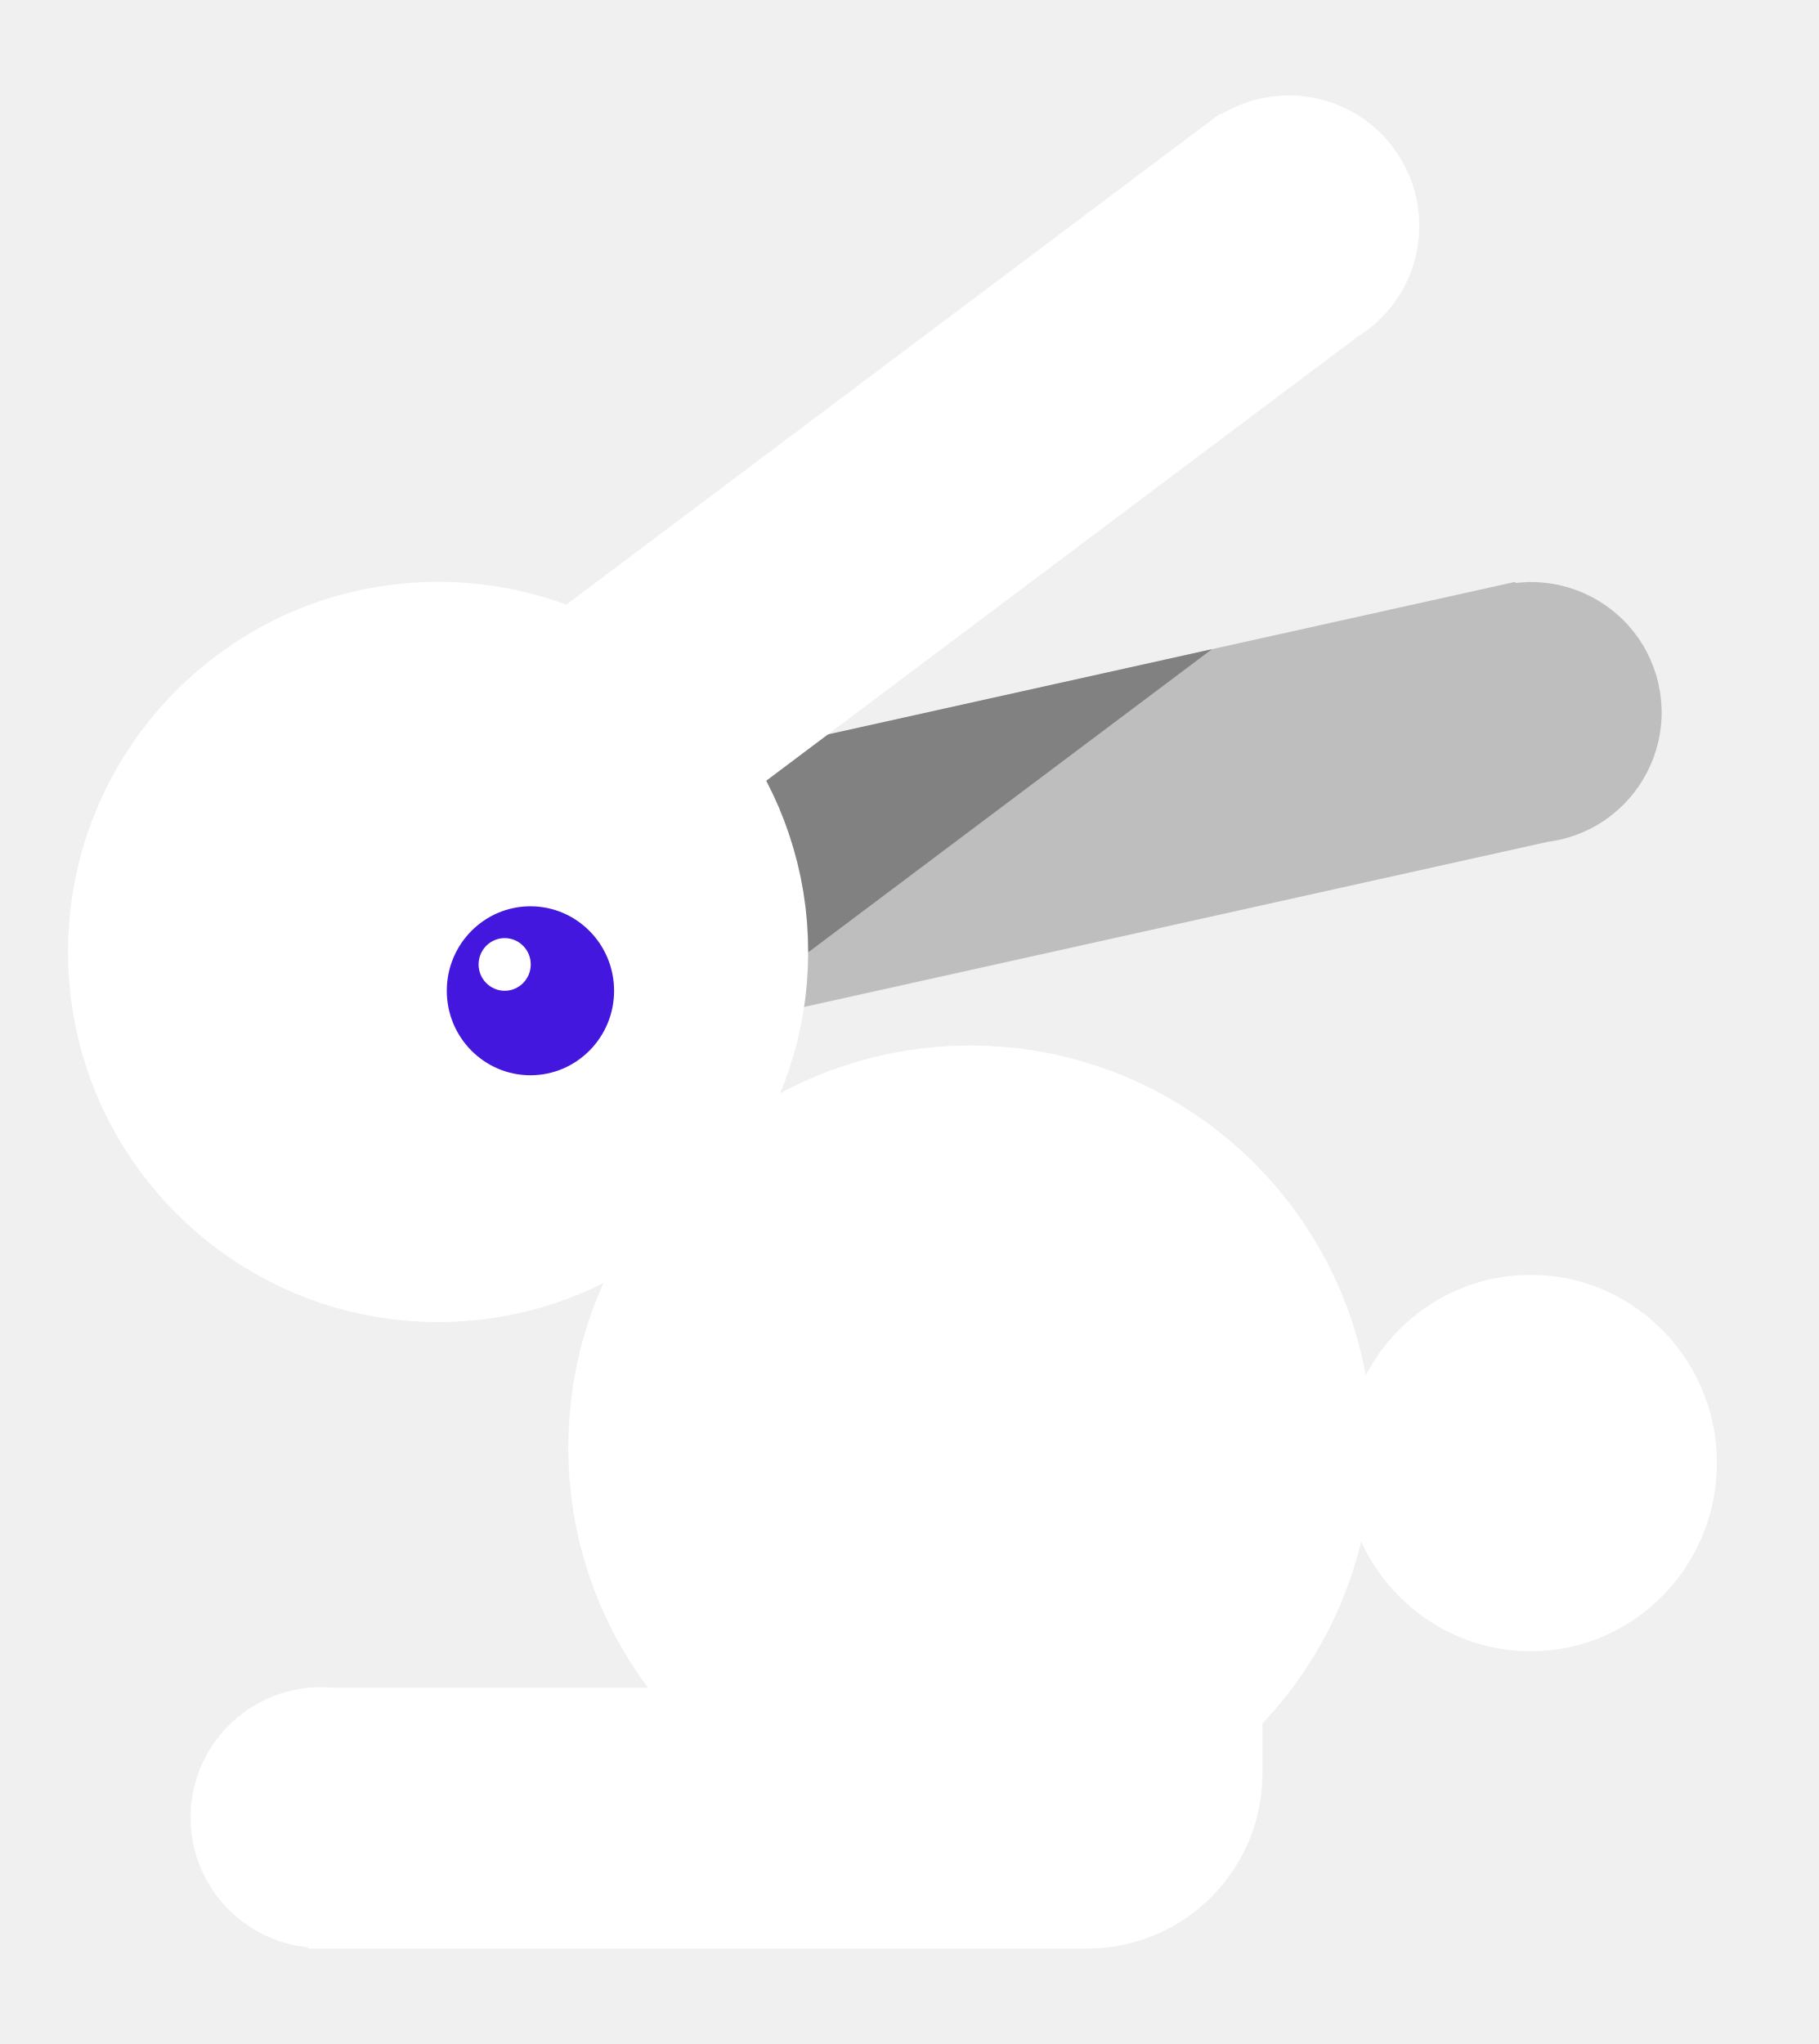
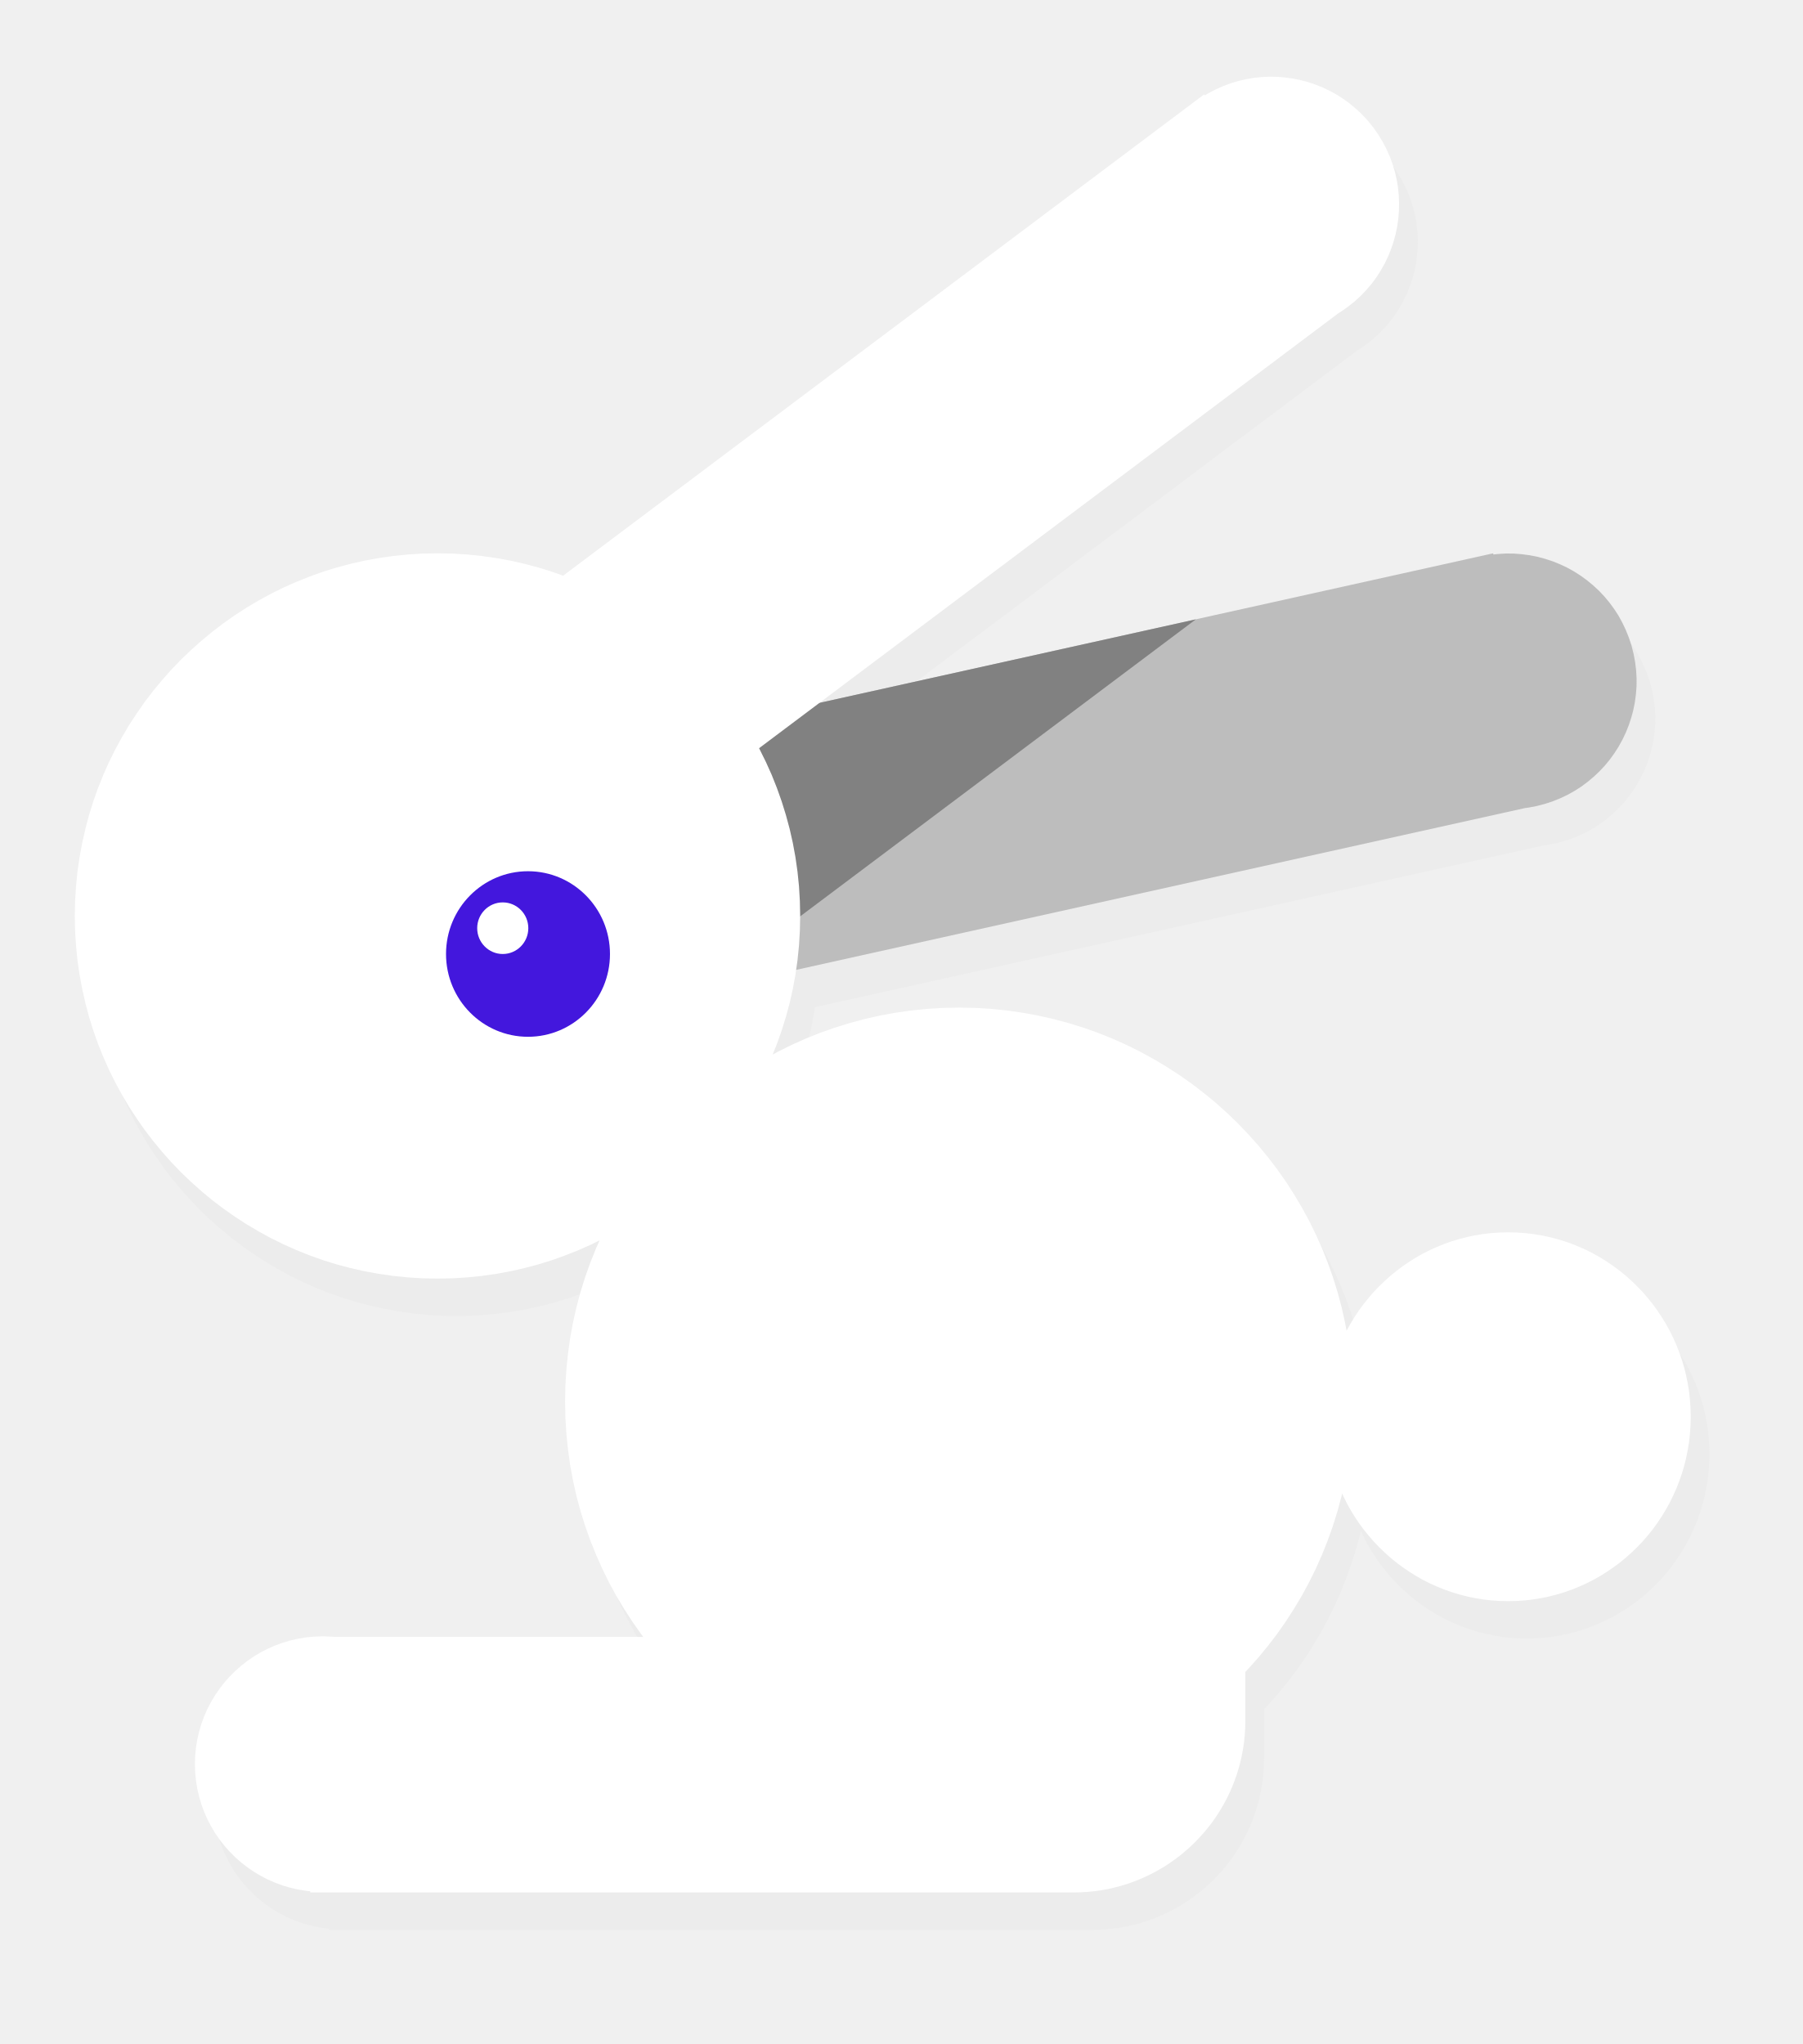
- <svg xmlns="http://www.w3.org/2000/svg" xmlns:xlink="http://www.w3.org/1999/xlink" version="1.1" preserveAspectRatio="xMidYMid meet" viewBox="-0.997 -14.999 266.522 321.295" width="259.21" height="291.3">
+ <svg xmlns="http://www.w3.org/2000/svg" xmlns:xlink="http://www.w3.org/1999/xlink" version="1.1" preserveAspectRatio="xMidYMid meet" viewBox="-11.997 -8.999 289.211 321.295" width="262.21" height="297.3">
  <defs>
-     <path d="M41.6 250.29L187.77 250.29L187.77 263.75L187.75 264.88L187.68 266.01L187.57 267.12L187.41 268.21L187.21 269.3L186.97 270.37L186.69 271.42L186.37 272.45L186 273.47L185.61 274.47L185.17 275.45L184.7 276.41L184.19 277.34L183.64 278.26L183.07 279.15L182.46 280.02L181.81 280.86L181.14 281.68L180.43 282.46L179.7 283.23L178.94 283.96L178.15 284.66L177.33 285.34L176.49 285.98L175.62 286.59L174.73 287.17L173.82 287.71L172.88 288.22L171.92 288.69L170.94 289.13L169.95 289.53L168.93 289.89L167.89 290.21L166.84 290.49L165.77 290.74L164.69 290.94L163.59 291.09L162.48 291.2L161.36 291.27L160.22 291.3L37.77 291.3L37.77 291.1L37.1 291.03L35.8 290.82L34.53 290.53L33.29 290.16L32.09 289.71L30.92 289.2L29.79 288.61L28.71 287.96L27.67 287.25L26.67 286.47L25.73 285.64L24.84 284.75L24 283.8L23.23 282.81L22.51 281.77L21.86 280.68L21.27 279.55L20.76 278.38L20.31 277.18L19.95 275.94L19.65 274.67L19.44 273.37L19.31 272.05L19.27 270.7L19.31 269.36L19.44 268.03L19.65 266.73L19.95 265.46L20.31 264.23L20.76 263.02L21.27 261.85L21.86 260.73L22.51 259.64L23.23 258.6L24 257.6L24.84 256.66L25.73 255.77L26.67 254.94L27.67 254.16L28.71 253.44L29.79 252.79L30.92 252.21L32.09 251.69L33.29 251.25L34.53 250.88L35.8 250.59L37.1 250.37L37.77 250.31L37.77 250.29L37.94 250.29L38.42 250.25L39.77 250.2L41.12 250.25L41.6 250.29Z" id="beMhN50be" />
-     <path d="M228.23 76.57L229.54 76.49L230.84 76.5L232.13 76.6L233.4 76.77L234.66 77.02L235.88 77.35L237.09 77.75L238.26 78.22L239.4 78.76L240.5 79.37L241.56 80.05L242.58 80.79L243.55 81.59L244.48 82.45L245.35 83.37L246.16 84.34L246.92 85.37L247.62 86.45L248.24 87.58L248.8 88.76L249.29 89.98L249.71 91.24L250.04 92.55L250.29 93.87L250.45 95.19L250.53 96.51L250.52 97.81L250.42 99.1L250.25 100.37L250 101.62L249.67 102.85L249.27 104.05L248.8 105.22L248.26 106.36L247.65 107.46L246.97 108.53L246.23 109.55L245.43 110.52L244.57 111.44L243.65 112.31L242.67 113.13L241.65 113.89L240.57 114.58L239.44 115.21L238.26 115.77L237.04 116.26L236.4 116.47L236.4 116.48L236.24 116.52L235.78 116.67L234.47 117.01L233.15 117.26L232.66 117.32L89.97 149L81.08 108.97L227.52 76.46L227.56 76.65L228.23 76.57Z" id="gIOHB6ERe" />
-     <path d="M86.8 107.7L179.83 87.05L110.42 139.16L86.8 107.7Z" id="b5LRwGMbhL" />
-     <path d="M194.2 0.13L195.44 0.3L196.68 0.56L197.9 0.88L199.09 1.29L200.27 1.77L201.41 2.32L202.53 2.94L203.6 3.64L204.64 4.41L205.64 5.25L206.59 6.16L207.49 7.14L208.33 8.19L209.1 9.29L209.79 10.43L210.4 11.59L210.93 12.78L211.38 14L211.75 15.23L212.04 16.47L212.25 17.72L212.38 18.98L212.43 20.24L212.41 21.51L212.31 22.76L212.13 24.01L211.88 25.24L211.55 26.46L211.14 27.66L210.67 28.83L210.12 29.98L209.49 31.09L208.8 32.17L208.03 33.21L207.19 34.2L206.28 35.15L205.78 35.61L205.79 35.62L205.66 35.72L205.3 36.05L204.24 36.89L203.14 37.67L202.73 37.92L85.84 125.69L61.22 92.9L181.17 2.83L181.29 2.99L181.86 2.64L183.03 2.03L184.22 1.5L185.43 1.05L186.66 0.68L187.91 0.39L189.16 0.18L190.42 0.05L191.68 0L192.94 0.02L194.2 0.13Z" id="c2VfsfjOLP" />
-     <path d="M65.3 76.89L67.61 77.22L69.9 77.64L72.16 78.15L74.38 78.74L76.56 79.42L78.71 80.19L80.82 81.03L82.89 81.95L84.91 82.95L86.89 84.03L88.82 85.18L90.7 86.4L92.53 87.69L94.31 89.05L96.04 90.47L97.7 91.96L99.31 93.5L100.86 95.11L102.35 96.78L103.77 98.51L105.13 100.28L106.42 102.12L107.64 104L108.79 105.93L109.86 107.91L110.86 109.93L111.79 112L112.63 114.11L113.39 116.25L114.07 118.44L114.67 120.66L115.18 122.92L115.6 125.2L115.93 127.52L116.17 129.87L116.31 132.24L116.36 134.64L116.31 137.03L116.17 139.4L115.93 141.75L115.6 144.07L115.18 146.35L114.67 148.61L114.07 150.83L113.39 153.02L112.63 155.16L111.95 156.87L112.81 156.4L115.01 155.31L117.25 154.31L119.54 153.39L121.88 152.57L124.25 151.83L126.66 151.18L129.11 150.63L131.6 150.17L134.11 149.81L136.66 149.55L139.24 149.39L141.84 149.34L144.44 149.39L147.02 149.55L149.57 149.81L152.09 150.17L154.57 150.63L157.02 151.18L159.43 151.83L161.81 152.57L164.14 153.39L166.43 154.31L168.67 155.31L170.87 156.4L173.02 157.57L175.12 158.82L177.16 160.14L179.15 161.54L181.08 163.02L182.96 164.56L184.77 166.18L186.52 167.86L188.2 169.61L189.82 171.42L191.36 173.29L192.84 175.22L194.24 177.21L195.56 179.26L196.81 181.36L197.98 183.5L199.06 185.7L200.07 187.95L200.98 190.24L201.81 192.57L202.55 194.94L203.2 197.36L203.75 199.81L204.01 201.19L204.02 201.16L204.63 200.05L205.29 198.97L205.99 197.92L206.74 196.9L207.53 195.92L208.35 194.97L209.22 194.06L210.12 193.19L211.06 192.35L212.03 191.56L213.04 190.81L214.08 190.1L215.15 189.43L216.24 188.81L217.37 188.24L218.53 187.72L219.71 187.24L220.91 186.82L222.14 186.45L223.39 186.13L224.66 185.87L225.95 185.66L227.26 185.51L228.58 185.42L229.92 185.39L231.26 185.42L232.59 185.51L233.9 185.66L235.19 185.87L236.46 186.13L237.71 186.45L238.93 186.82L240.14 187.24L241.32 187.72L242.48 188.24L243.6 188.81L244.7 189.43L245.77 190.1L246.81 190.81L247.82 191.56L248.79 192.35L249.73 193.19L250.63 194.06L251.5 194.97L252.32 195.92L253.11 196.9L253.85 197.92L254.55 198.97L255.21 200.05L255.83 201.16L256.39 202.3L256.91 203.46L257.38 204.66L257.8 205.87L258.17 207.11L258.48 208.38L258.74 209.66L258.95 210.96L259.09 212.28L259.18 213.62L259.21 214.98L259.18 216.33L259.09 217.67L258.95 218.99L258.74 220.29L258.48 221.57L258.17 222.84L257.8 224.08L257.38 225.29L256.91 226.49L256.39 227.65L255.83 228.79L255.21 229.9L254.55 230.98L253.85 232.03L253.11 233.05L252.32 234.03L251.5 234.98L250.63 235.89L249.73 236.76L248.79 237.6L247.82 238.39L246.81 239.14L245.77 239.85L244.7 240.52L243.6 241.14L242.48 241.71L241.32 242.23L240.14 242.71L238.93 243.13L237.71 243.5L236.46 243.82L235.19 244.08L233.9 244.29L232.59 244.44L231.26 244.53L229.92 244.56L228.58 244.53L227.26 244.44L225.95 244.29L224.66 244.08L223.39 243.82L222.14 243.5L220.91 243.13L219.71 242.71L218.53 242.23L217.37 241.71L216.24 241.14L215.15 240.52L214.08 239.85L213.04 239.14L212.03 238.39L211.06 237.6L210.12 236.76L209.22 235.89L208.35 234.98L207.53 234.03L206.74 233.05L205.99 232.03L205.29 230.98L204.63 229.9L204.02 228.79L203.46 227.65L203.29 227.29L203.2 227.71L202.55 230.13L201.81 232.5L200.98 234.83L200.07 237.12L199.06 239.37L197.98 241.57L196.81 243.72L195.56 245.81L194.24 247.86L192.84 249.85L191.36 251.78L189.82 253.65L188.2 255.46L186.52 257.21L184.77 258.9L182.96 260.51L181.08 262.06L179.15 263.53L177.16 264.93L175.12 266.26L173.02 267.5L170.87 268.67L168.67 269.76L166.43 270.76L164.14 271.68L161.81 272.51L159.43 273.25L157.02 273.89L154.57 274.45L152.09 274.9L149.57 275.26L147.02 275.52L144.44 275.68L141.84 275.73L139.24 275.68L136.66 275.52L134.11 275.26L131.6 274.9L129.11 274.45L126.66 273.89L124.25 273.25L121.88 272.51L119.54 271.68L117.25 270.76L115.01 269.76L112.81 268.67L110.66 267.5L108.56 266.26L106.52 264.93L104.53 263.53L102.6 262.06L100.72 260.51L98.91 258.9L97.16 257.21L95.48 255.46L93.87 253.65L92.32 251.78L90.85 249.85L89.45 247.86L88.12 245.81L86.87 243.72L85.7 241.57L84.62 239.37L83.62 237.12L82.7 234.83L81.87 232.5L81.13 230.13L80.48 227.71L79.93 225.27L79.47 222.78L79.12 220.26L78.86 217.72L78.7 215.14L78.65 212.54L78.7 209.93L78.86 207.36L79.12 204.81L79.47 202.29L79.93 199.81L80.48 197.36L81.13 194.94L81.87 192.57L82.7 190.24L83.62 187.95L84.19 186.67L82.89 187.32L80.82 188.24L78.71 189.08L76.56 189.85L74.38 190.53L72.16 191.12L69.9 191.63L67.61 192.05L65.3 192.38L62.95 192.62L60.58 192.77L58.18 192.81L55.79 192.77L53.41 192.62L51.07 192.38L48.75 192.05L46.46 191.63L44.21 191.12L41.99 190.53L39.8 189.85L37.65 189.08L35.55 188.24L33.48 187.32L31.46 186.32L29.48 185.24L27.55 184.09L25.66 182.87L23.83 181.58L22.05 180.23L20.33 178.8L18.66 177.31L17.05 175.77L15.5 174.16L14.02 172.49L12.59 170.76L11.23 168.99L9.95 167.15L8.72 165.27L7.58 163.34L6.5 161.36L5.5 159.34L4.58 157.27L3.73 155.16L2.97 153.02L2.29 150.83L1.7 148.61L1.19 146.35L0.77 144.07L0.43 141.75L0.2 139.4L0.05 137.03L0 134.64L0.05 132.24L0.2 129.87L0.43 127.52L0.77 125.2L1.19 122.92L1.7 120.66L2.29 118.44L2.97 116.25L3.73 114.11L4.58 112L5.5 109.93L6.5 107.91L7.58 105.93L8.72 104L9.95 102.12L11.23 100.28L12.59 98.51L14.02 96.78L15.5 95.11L17.05 93.5L18.66 91.96L20.33 90.47L22.05 89.05L23.83 87.69L25.66 86.4L27.55 85.18L29.48 84.03L31.46 82.95L33.48 81.95L35.55 81.03L37.65 80.19L39.8 79.42L41.99 78.74L44.21 78.15L46.46 77.64L48.75 77.22L51.07 76.89L53.41 76.65L55.79 76.5L58.18 76.46L60.58 76.5L62.95 76.65L62.95 76.65L65.3 76.89Z" id="e2RFoFVLBs" />
-     <path d="M85.85 140.74C85.85 148.07 79.96 154.02 72.7 154.02C65.44 154.02 59.55 148.07 59.55 140.74C59.55 133.41 65.44 127.46 72.7 127.46C79.96 127.46 85.85 133.41 85.85 140.74Z" id="i3rhVR3zUi" />
-     <path d="M72.75 136.6C72.75 138.88 70.91 140.74 68.65 140.74C66.39 140.74 64.55 138.88 64.55 136.6C64.55 134.31 66.39 132.46 68.65 132.46C70.91 132.46 72.75 134.31 72.75 136.6Z" id="aMFE9KGQe" />
+     <path d="M197.2 6.13L198.44 6.3L199.68 6.56L200.9 6.88L202.09 7.29L203.27 7.77L204.41 8.32L205.53 8.94L206.6 9.64L207.64 10.41L208.64 11.25L209.59 12.16L210.49 13.14L211.33 14.19L212.1 15.29L212.79 16.43L213.4 17.59L213.93 18.78L214.38 20L214.75 21.23L215.04 22.47L215.25 23.72L215.38 24.98L215.43 26.24L215.41 27.51L215.31 28.76L215.13 30.01L214.88 31.24L214.55 32.46L214.14 33.66L213.67 34.83L213.12 35.98L212.49 37.09L211.8 38.17L211.03 39.21L210.19 40.2L209.28 41.15L208.78 41.61L208.79 41.62L208.66 41.72L208.3 42.05L207.24 42.89L206.14 43.67L205.73 43.92L122.44 106.45L230.52 82.46L230.56 82.65L231.23 82.57L232.54 82.49L233.84 82.5L235.13 82.6L236.4 82.77L237.66 83.02L238.88 83.35L240.09 83.75L241.26 84.22L242.4 84.76L243.5 85.37L244.56 86.05L245.58 86.79L246.55 87.59L247.48 88.45L248.35 89.37L249.16 90.34L249.92 91.37L250.62 92.45L251.24 93.58L251.8 94.76L252.29 95.98L252.71 97.24L253.04 98.55L253.29 99.87L253.45 101.19L253.53 102.51L253.52 103.81L253.42 105.1L253.25 106.37L253 107.62L252.67 108.85L252.27 110.05L251.8 111.22L251.26 112.36L250.65 113.46L249.97 114.53L249.23 115.55L248.43 116.52L247.57 117.44L246.65 118.31L245.67 119.13L244.65 119.89L243.57 120.58L242.44 121.21L241.26 121.77L240.04 122.26L239.4 122.47L239.4 122.48L239.24 122.52L238.78 122.67L237.47 123.01L236.15 123.26L235.66 123.32L118.71 149.28L118.6 150.07L118.18 152.35L117.67 154.61L117.07 156.83L116.39 159.02L115.63 161.16L114.95 162.87L115.81 162.4L118.01 161.31L120.25 160.31L122.54 159.39L124.88 158.57L127.25 157.83L129.66 157.18L132.11 156.63L134.6 156.17L137.11 155.81L139.66 155.55L142.24 155.39L144.84 155.34L147.44 155.39L150.02 155.55L152.57 155.81L155.09 156.17L157.57 156.63L160.02 157.18L162.43 157.83L164.81 158.57L167.14 159.39L169.43 160.31L171.67 161.31L173.87 162.4L176.02 163.57L178.12 164.82L180.16 166.14L182.15 167.54L184.08 169.02L185.96 170.56L187.77 172.18L189.52 173.86L191.2 175.61L192.82 177.42L194.36 179.29L195.84 181.22L197.24 183.21L198.56 185.26L199.81 187.36L200.98 189.5L202.06 191.7L203.07 193.95L203.98 196.24L204.81 198.57L205.55 200.94L206.2 203.36L206.75 205.81L207.01 207.19L207.02 207.16L207.63 206.05L208.29 204.97L208.99 203.92L209.74 202.9L210.53 201.92L211.35 200.97L212.22 200.06L213.12 199.19L214.06 198.35L215.03 197.56L216.04 196.81L217.08 196.1L218.15 195.43L219.24 194.81L220.37 194.24L221.53 193.72L222.71 193.24L223.91 192.82L225.14 192.45L226.39 192.13L227.66 191.87L228.95 191.66L230.26 191.51L231.58 191.42L232.92 191.39L234.26 191.42L235.59 191.51L236.9 191.66L238.19 191.87L239.46 192.13L240.71 192.45L241.93 192.82L243.14 193.24L244.32 193.72L245.48 194.24L246.6 194.81L247.7 195.43L248.77 196.1L249.81 196.81L250.82 197.56L251.79 198.35L252.73 199.19L253.63 200.06L254.5 200.97L255.32 201.92L256.11 202.9L256.85 203.92L257.55 204.97L258.21 206.05L258.83 207.16L259.39 208.3L259.91 209.46L260.38 210.66L260.8 211.87L261.17 213.11L261.48 214.38L261.74 215.66L261.95 216.96L262.09 218.28L262.18 219.62L262.21 220.98L262.18 222.33L262.09 223.67L261.95 224.99L261.74 226.29L261.48 227.57L261.17 228.84L260.8 230.08L260.38 231.29L259.91 232.49L259.39 233.65L258.83 234.79L258.21 235.9L257.55 236.98L256.85 238.03L256.11 239.05L255.32 240.03L254.5 240.98L253.63 241.89L252.73 242.76L251.79 243.6L250.82 244.39L249.81 245.14L248.77 245.85L247.7 246.52L246.6 247.14L245.48 247.71L244.32 248.23L243.14 248.71L241.93 249.13L240.71 249.5L239.46 249.82L238.19 250.08L236.9 250.29L235.59 250.44L234.26 250.53L232.92 250.56L231.58 250.53L230.26 250.44L228.95 250.29L227.66 250.08L226.39 249.82L225.14 249.5L223.91 249.13L222.71 248.71L221.53 248.23L220.37 247.71L219.24 247.14L218.15 246.52L217.08 245.85L216.04 245.14L215.03 244.39L214.06 243.6L213.12 242.76L212.22 241.89L211.35 240.98L210.53 240.03L209.74 239.05L208.99 238.03L208.29 236.98L207.63 235.9L207.02 234.79L206.46 233.65L206.29 233.29L206.2 233.71L205.55 236.13L204.81 238.5L203.98 240.83L203.07 243.12L202.06 245.37L200.98 247.57L199.81 249.72L198.56 251.81L197.24 253.86L195.84 255.85L194.36 257.78L192.82 259.65L191.2 261.46L190.77 261.91L190.77 269.75L190.75 270.88L190.68 272.01L190.57 273.12L190.41 274.21L190.21 275.3L189.97 276.37L189.69 277.42L189.37 278.45L189 279.47L188.61 280.47L188.17 281.45L187.7 282.41L187.19 283.34L186.64 284.26L186.07 285.15L185.46 286.02L184.81 286.86L184.14 287.68L183.43 288.46L182.7 289.23L181.94 289.96L181.15 290.66L180.33 291.34L179.49 291.98L178.62 292.59L177.73 293.17L176.82 293.71L175.88 294.22L174.92 294.69L173.94 295.13L172.95 295.53L171.93 295.89L170.89 296.21L169.84 296.49L168.77 296.74L167.69 296.94L166.59 297.09L165.48 297.2L164.36 297.27L163.22 297.3L40.77 297.3L40.77 297.1L40.1 297.03L38.8 296.82L37.53 296.53L36.29 296.16L35.09 295.71L33.92 295.2L32.79 294.61L31.71 293.96L30.67 293.25L29.67 292.47L28.73 291.64L27.84 290.75L27 289.8L26.23 288.81L25.51 287.77L24.86 286.68L24.27 285.55L23.76 284.38L23.31 283.18L22.95 281.94L22.65 280.67L22.44 279.37L22.31 278.05L22.27 276.7L22.31 275.36L22.44 274.03L22.65 272.73L22.95 271.46L23.31 270.23L23.76 269.02L24.27 267.85L24.86 266.73L25.51 265.64L26.23 264.6L27 263.6L27.84 262.66L28.73 261.77L29.67 260.94L30.67 260.16L31.71 259.44L32.79 258.79L33.92 258.21L35.09 257.69L36.29 257.25L37.53 256.88L38.8 256.59L40.1 256.37L40.77 256.31L40.77 256.29L40.94 256.29L41.42 256.25L42.77 256.2L44.12 256.25L44.6 256.29L94.19 256.29L93.85 255.85L92.45 253.86L91.12 251.81L89.87 249.72L88.7 247.57L87.62 245.37L86.62 243.12L85.7 240.83L84.87 238.5L84.13 236.13L83.48 233.71L82.93 231.27L82.47 228.78L82.12 226.26L81.86 223.72L81.7 221.14L81.65 218.54L81.7 215.93L81.86 213.36L82.12 210.81L82.47 208.29L82.93 205.81L83.48 203.36L84.13 200.94L84.87 198.57L85.7 196.24L86.62 193.95L87.19 192.67L85.89 193.32L83.82 194.24L81.71 195.08L79.56 195.85L77.38 196.53L75.16 197.12L72.9 197.63L70.61 198.05L68.3 198.38L65.95 198.62L63.58 198.77L61.18 198.81L58.79 198.77L56.41 198.62L54.07 198.38L51.75 198.05L49.46 197.63L47.21 197.12L44.99 196.53L42.8 195.85L40.65 195.08L38.55 194.24L36.48 193.32L34.46 192.32L32.48 191.24L30.55 190.09L28.66 188.87L26.83 187.58L25.05 186.23L23.33 184.8L21.66 183.31L20.05 181.77L18.5 180.16L17.02 178.49L15.59 176.76L14.23 174.99L12.95 173.15L11.72 171.27L10.58 169.34L9.5 167.36L8.5 165.34L7.58 163.27L6.73 161.16L5.97 159.02L5.29 156.83L4.7 154.61L4.19 152.35L3.77 150.07L3.43 147.75L3.2 145.4L3.05 143.03L3 140.64L3.05 138.24L3.2 135.87L3.43 133.52L3.77 131.2L4.19 128.92L4.7 126.66L5.29 124.44L5.97 122.25L6.73 120.11L7.58 118L8.5 115.93L9.5 113.91L10.58 111.93L11.72 110L12.95 108.12L14.23 106.28L15.59 104.51L17.02 102.78L18.5 101.11L20.05 99.5L21.66 97.96L23.33 96.47L25.05 95.05L26.83 93.69L28.66 92.4L30.55 91.18L32.48 90.03L34.46 88.95L36.48 87.95L38.55 87.03L40.65 86.19L42.8 85.42L44.99 84.74L47.21 84.15L49.46 83.64L51.75 83.22L54.07 82.89L56.41 82.65L58.79 82.5L61.18 82.46L63.58 82.5L65.95 82.65L68.3 82.89L70.61 83.22L72.9 83.64L75.16 84.15L77.38 84.74L79.56 85.42L81.33 86.05L184.17 8.83L184.29 8.99L184.86 8.64L186.03 8.03L187.22 7.5L188.43 7.05L189.66 6.68L190.91 6.39L192.16 6.18L193.42 6.05L194.68 6L195.94 6.02L197.2 6.13Z" id="gHz5hH83h" />
+     <path d="M41.6 250.29L187.77 250.29L187.77 263.75L187.75 264.88L187.68 266.01L187.57 267.12L187.41 268.21L187.21 269.3L186.97 270.37L186.69 271.42L186.37 272.45L186 273.47L185.61 274.47L185.17 275.45L184.7 276.41L184.19 277.34L183.64 278.26L183.07 279.15L182.46 280.02L181.81 280.86L181.14 281.68L180.43 282.46L179.7 283.23L178.94 283.96L178.15 284.66L177.33 285.34L176.49 285.98L175.62 286.59L174.73 287.17L173.82 287.71L172.88 288.22L171.92 288.69L170.94 289.13L169.95 289.53L168.93 289.89L167.89 290.21L166.84 290.49L165.77 290.74L164.69 290.94L163.59 291.09L162.48 291.2L161.36 291.27L160.22 291.3L37.77 291.3L37.77 291.1L37.1 291.03L35.8 290.82L34.53 290.53L33.29 290.16L32.09 289.71L30.92 289.2L29.79 288.61L28.71 287.96L27.67 287.25L26.67 286.47L25.73 285.64L24.84 284.75L24 283.8L23.23 282.81L22.51 281.77L21.86 280.68L21.27 279.55L20.76 278.38L20.31 277.18L19.95 275.94L19.65 274.67L19.44 273.37L19.31 272.05L19.27 270.7L19.31 269.36L19.44 268.03L19.65 266.73L19.95 265.46L20.31 264.23L20.76 263.02L21.27 261.85L21.86 260.73L22.51 259.64L23.23 258.6L24 257.6L24.84 256.66L25.73 255.77L26.67 254.94L27.67 254.16L28.71 253.44L29.79 252.79L30.92 252.21L32.09 251.69L33.29 251.25L34.53 250.88L35.8 250.59L37.1 250.37L37.77 250.31L37.77 250.29L37.94 250.29L38.42 250.25L39.77 250.2L41.12 250.25L41.6 250.29Z" id="a8jdaMTnO" />
+     <path d="M228.23 76.57L229.54 76.49L230.84 76.5L232.13 76.6L233.4 76.77L234.66 77.02L235.88 77.35L237.09 77.75L238.26 78.22L239.4 78.76L240.5 79.37L241.56 80.05L242.58 80.79L243.55 81.59L244.48 82.45L245.35 83.37L246.16 84.34L246.92 85.37L247.62 86.45L248.24 87.58L248.8 88.76L249.29 89.98L249.71 91.24L250.04 92.55L250.29 93.87L250.45 95.19L250.53 96.51L250.52 97.81L250.42 99.1L250.25 100.37L250 101.62L249.67 102.85L249.27 104.05L248.8 105.22L248.26 106.36L247.65 107.46L246.97 108.53L246.23 109.55L245.43 110.52L244.57 111.44L243.65 112.31L242.67 113.13L241.65 113.89L240.57 114.58L239.44 115.21L238.26 115.77L237.04 116.26L236.4 116.47L236.4 116.48L236.24 116.52L235.78 116.67L234.47 117.01L233.15 117.26L232.66 117.32L89.97 149L81.08 108.97L227.52 76.46L227.56 76.65L228.23 76.57Z" id="h1DFuOLzn6" />
+     <path d="M86.8 107.7L179.83 87.05L110.42 139.16L86.8 107.7Z" id="hExvi5rWE" />
+     <path d="M194.2 0.13L195.44 0.3L196.68 0.56L197.9 0.88L199.09 1.29L200.27 1.77L201.41 2.32L202.53 2.94L203.6 3.64L204.64 4.41L205.64 5.25L206.59 6.16L207.49 7.14L208.33 8.19L209.1 9.29L209.79 10.43L210.4 11.59L210.93 12.78L211.38 14L211.75 15.23L212.04 16.47L212.25 17.72L212.38 18.98L212.43 20.24L212.41 21.51L212.31 22.76L212.13 24.01L211.88 25.24L211.55 26.46L211.14 27.66L210.67 28.83L210.12 29.98L209.49 31.09L208.8 32.17L208.03 33.21L207.19 34.2L206.28 35.15L205.78 35.61L205.79 35.62L205.66 35.72L205.3 36.05L204.24 36.89L203.14 37.67L202.73 37.92L85.84 125.69L61.22 92.9L181.17 2.83L181.29 2.99L181.86 2.64L183.03 2.03L184.22 1.5L185.43 1.05L186.66 0.68L187.91 0.39L189.16 0.18L190.42 0.05L191.68 0L192.94 0.02L194.2 0.13Z" id="jhhj2eSMt" />
+     <path d="M62.95 76.65L65.3 76.89L67.61 77.22L69.9 77.64L72.16 78.15L74.38 78.74L76.56 79.42L78.71 80.19L80.82 81.03L82.89 81.95L84.91 82.95L86.89 84.03L88.82 85.18L90.7 86.4L92.53 87.69L94.31 89.05L96.04 90.47L97.7 91.96L99.31 93.5L100.86 95.11L102.35 96.78L103.77 98.51L105.13 100.28L106.42 102.12L107.64 104L108.79 105.93L109.86 107.91L110.86 109.93L111.79 112L112.63 114.11L113.39 116.25L114.07 118.44L114.67 120.66L115.18 122.92L115.6 125.2L115.93 127.52L116.17 129.87L116.31 132.24L116.36 134.64L116.31 137.03L116.17 139.4L115.93 141.75L115.6 144.07L115.18 146.35L114.67 148.61L114.07 150.83L113.39 153.02L112.63 155.16L111.95 156.87L112.81 156.4L115.01 155.31L117.25 154.31L119.54 153.39L121.88 152.57L124.25 151.83L126.66 151.18L129.11 150.63L131.6 150.17L134.11 149.81L136.66 149.55L139.24 149.39L141.84 149.34L144.44 149.39L147.02 149.55L149.57 149.81L152.09 150.17L154.57 150.63L157.02 151.18L159.43 151.83L161.81 152.57L164.14 153.39L166.43 154.31L168.67 155.31L170.87 156.4L173.02 157.57L175.12 158.82L177.16 160.14L179.15 161.54L181.08 163.02L182.96 164.56L184.77 166.18L186.52 167.86L188.2 169.61L189.82 171.42L191.36 173.29L192.84 175.22L194.24 177.21L195.56 179.26L196.81 181.36L197.98 183.5L199.06 185.7L200.07 187.95L200.98 190.24L201.81 192.57L202.55 194.94L203.2 197.36L203.75 199.81L204.01 201.19L204.02 201.16L204.63 200.05L205.29 198.97L205.99 197.92L206.74 196.9L207.53 195.92L208.35 194.97L209.22 194.06L210.12 193.19L211.06 192.35L212.03 191.56L213.04 190.81L214.08 190.1L215.15 189.43L216.24 188.81L217.37 188.24L218.53 187.72L219.71 187.24L220.91 186.82L222.14 186.45L223.39 186.13L224.66 185.87L225.95 185.66L227.26 185.51L228.58 185.42L229.92 185.39L231.26 185.42L232.59 185.51L233.9 185.66L235.19 185.87L236.46 186.13L237.71 186.45L238.93 186.82L240.14 187.24L241.32 187.72L242.48 188.24L243.6 188.81L244.7 189.43L245.77 190.1L246.81 190.81L247.82 191.56L248.79 192.35L249.73 193.19L250.63 194.06L251.5 194.97L252.32 195.92L253.11 196.9L253.85 197.92L254.55 198.97L255.21 200.05L255.83 201.16L256.39 202.3L256.91 203.46L257.38 204.66L257.8 205.87L258.17 207.11L258.48 208.38L258.74 209.66L258.95 210.96L259.09 212.28L259.18 213.62L259.21 214.98L259.18 216.33L259.09 217.67L258.95 218.99L258.74 220.29L258.48 221.57L258.17 222.84L257.8 224.08L257.38 225.29L256.91 226.49L256.39 227.65L255.83 228.79L255.21 229.9L254.55 230.98L253.85 232.03L253.11 233.05L252.32 234.03L251.5 234.98L250.63 235.89L249.73 236.76L248.79 237.6L247.82 238.39L246.81 239.14L245.77 239.85L244.7 240.52L243.6 241.14L242.48 241.71L241.32 242.23L240.14 242.71L238.93 243.13L237.71 243.5L236.46 243.82L235.19 244.08L233.9 244.29L232.59 244.44L231.26 244.53L229.92 244.56L228.58 244.53L227.26 244.44L225.95 244.29L224.66 244.08L223.39 243.82L222.14 243.5L220.91 243.13L219.71 242.71L218.53 242.23L217.37 241.71L216.24 241.14L215.15 240.52L214.08 239.85L213.04 239.14L212.03 238.39L211.06 237.6L210.12 236.76L209.22 235.89L208.35 234.98L207.53 234.03L206.74 233.05L205.99 232.03L205.29 230.98L204.63 229.9L204.02 228.79L203.46 227.65L203.29 227.29L203.2 227.71L202.55 230.13L201.81 232.5L200.98 234.83L200.07 237.12L199.06 239.37L197.98 241.57L196.81 243.72L195.56 245.81L194.24 247.86L192.84 249.85L191.36 251.78L189.82 253.65L188.2 255.46L186.52 257.21L184.77 258.9L182.96 260.51L181.08 262.06L179.15 263.53L177.16 264.93L175.12 266.26L173.02 267.5L170.87 268.67L168.67 269.76L166.43 270.76L164.14 271.68L161.81 272.51L159.43 273.25L157.02 273.89L154.57 274.45L152.09 274.9L149.57 275.26L147.02 275.52L144.44 275.68L141.84 275.73L139.24 275.68L136.66 275.52L134.11 275.26L131.6 274.9L129.11 274.45L126.66 273.89L124.25 273.25L121.88 272.51L119.54 271.68L117.25 270.76L115.01 269.76L112.81 268.67L110.66 267.5L108.56 266.26L106.52 264.93L104.53 263.53L102.6 262.06L100.72 260.51L98.91 258.9L97.16 257.21L95.48 255.46L93.87 253.65L92.32 251.78L90.85 249.85L89.45 247.86L88.12 245.81L86.87 243.72L85.7 241.57L84.62 239.37L83.62 237.12L82.7 234.83L81.87 232.5L81.13 230.13L80.48 227.71L79.93 225.27L79.47 222.78L79.12 220.26L78.86 217.72L78.7 215.14L78.65 212.54L78.7 209.93L78.86 207.36L79.12 204.81L79.47 202.29L79.93 199.81L80.48 197.36L81.13 194.94L81.87 192.57L82.7 190.24L83.62 187.95L84.19 186.67L82.89 187.32L80.82 188.24L78.71 189.08L76.56 189.85L74.38 190.53L72.16 191.12L69.9 191.63L67.61 192.05L65.3 192.38L62.95 192.62L60.58 192.77L58.18 192.81L55.79 192.77L53.41 192.62L51.07 192.38L48.75 192.05L46.46 191.63L44.21 191.12L41.99 190.53L39.8 189.85L37.65 189.08L35.55 188.24L33.48 187.32L31.46 186.32L29.48 185.24L27.55 184.09L25.66 182.87L23.83 181.58L22.05 180.23L20.33 178.8L18.66 177.31L17.05 175.77L15.5 174.16L14.02 172.49L12.59 170.76L11.23 168.99L9.95 167.15L8.72 165.27L7.58 163.34L6.5 161.36L5.5 159.34L4.58 157.27L3.73 155.16L2.97 153.02L2.29 150.83L1.7 148.61L1.19 146.35L0.77 144.07L0.43 141.75L0.2 139.4L0.05 137.03L0 134.64L0.05 132.24L0.2 129.87L0.43 127.52L0.77 125.2L1.19 122.92L1.7 120.66L2.29 118.44L2.97 116.25L3.73 114.11L4.58 112L5.5 109.93L6.5 107.91L7.58 105.93L8.72 104L9.95 102.12L11.23 100.28L12.59 98.51L14.02 96.78L15.5 95.11L17.05 93.5L18.66 91.96L20.33 90.47L22.05 89.05L23.83 87.69L25.66 86.4L27.55 85.18L29.48 84.03L31.46 82.95L33.48 81.95L35.55 81.03L37.65 80.19L39.8 79.42L41.99 78.74L44.21 78.15L46.46 77.64L48.75 77.22L51.07 76.89L53.41 76.65L55.79 76.5L58.18 76.46L60.58 76.5L62.95 76.65Z" id="c1ddjDZk6V" />
+     <path d="M85.85 140.74C85.85 148.07 79.96 154.02 72.7 154.02C65.44 154.02 59.55 148.07 59.55 140.74C59.55 133.41 65.44 127.46 72.7 127.46C79.96 127.46 85.85 133.41 85.85 140.74Z" id="b2X8A5Mu44" />
+     <path d="M72.75 136.6C72.75 138.88 70.91 140.74 68.65 140.74C66.39 140.74 64.55 138.88 64.55 136.6C64.55 134.31 66.39 132.46 68.65 132.46C70.91 132.46 72.75 134.31 72.75 136.6Z" id="e1dVjpxwMM" />
  </defs>
  <g>
    <g>
-       <use xlink:href="#beMhN50be" opacity="1" fill="#ffffff" fill-opacity="0.98" />
+       <use xlink:href="#gHz5hH83h" opacity="1" fill="#ececec" fill-opacity="1" />
    </g>
    <g>
-       <use xlink:href="#gIOHB6ERe" opacity="1" fill="#bcbcbc" fill-opacity="0.96" />
-     </g>
-     <g>
-       <use xlink:href="#b5LRwGMbhL" opacity="1" fill="#818181" fill-opacity="1.00" />
-     </g>
-     <g>
-       <use xlink:href="#c2VfsfjOLP" opacity="1" fill="#ffffff" fill-opacity="1.00" />
-     </g>
-     <g>
-       <use xlink:href="#e2RFoFVLBs" opacity="1" fill="#ffffff" fill-opacity="1" />
-     </g>
-     <g>
-       <use xlink:href="#i3rhVR3zUi" opacity="1" fill="#4317dd" fill-opacity="1" />
-     </g>
-     <g>
-       <use xlink:href="#aMFE9KGQe" opacity="1" fill="#ffffff" fill-opacity="1.00" />
+       <g>
+         <use xlink:href="#a8jdaMTnO" opacity="1" fill="#ffffff" fill-opacity="0.98" />
+       </g>
+       <g>
+         <use xlink:href="#h1DFuOLzn6" opacity="1" fill="#bbbbbb" fill-opacity="0.96" />
+       </g>
+       <g>
+         <use xlink:href="#hExvi5rWE" opacity="1" fill="#818181" fill-opacity="1" />
+       </g>
+       <g>
+         <use xlink:href="#jhhj2eSMt" opacity="1" fill="#ffffff" fill-opacity="1" />
+       </g>
+       <g>
+         <use xlink:href="#c1ddjDZk6V" opacity="1" fill="#ffffff" fill-opacity="1" />
+       </g>
+       <g>
+         <use xlink:href="#b2X8A5Mu44" opacity="1" fill="#4317dd" fill-opacity="1" />
+       </g>
+       <g>
+         <use xlink:href="#e1dVjpxwMM" opacity="1" fill="#ffffff" fill-opacity="1" />
+       </g>
    </g>
  </g>
</svg>
